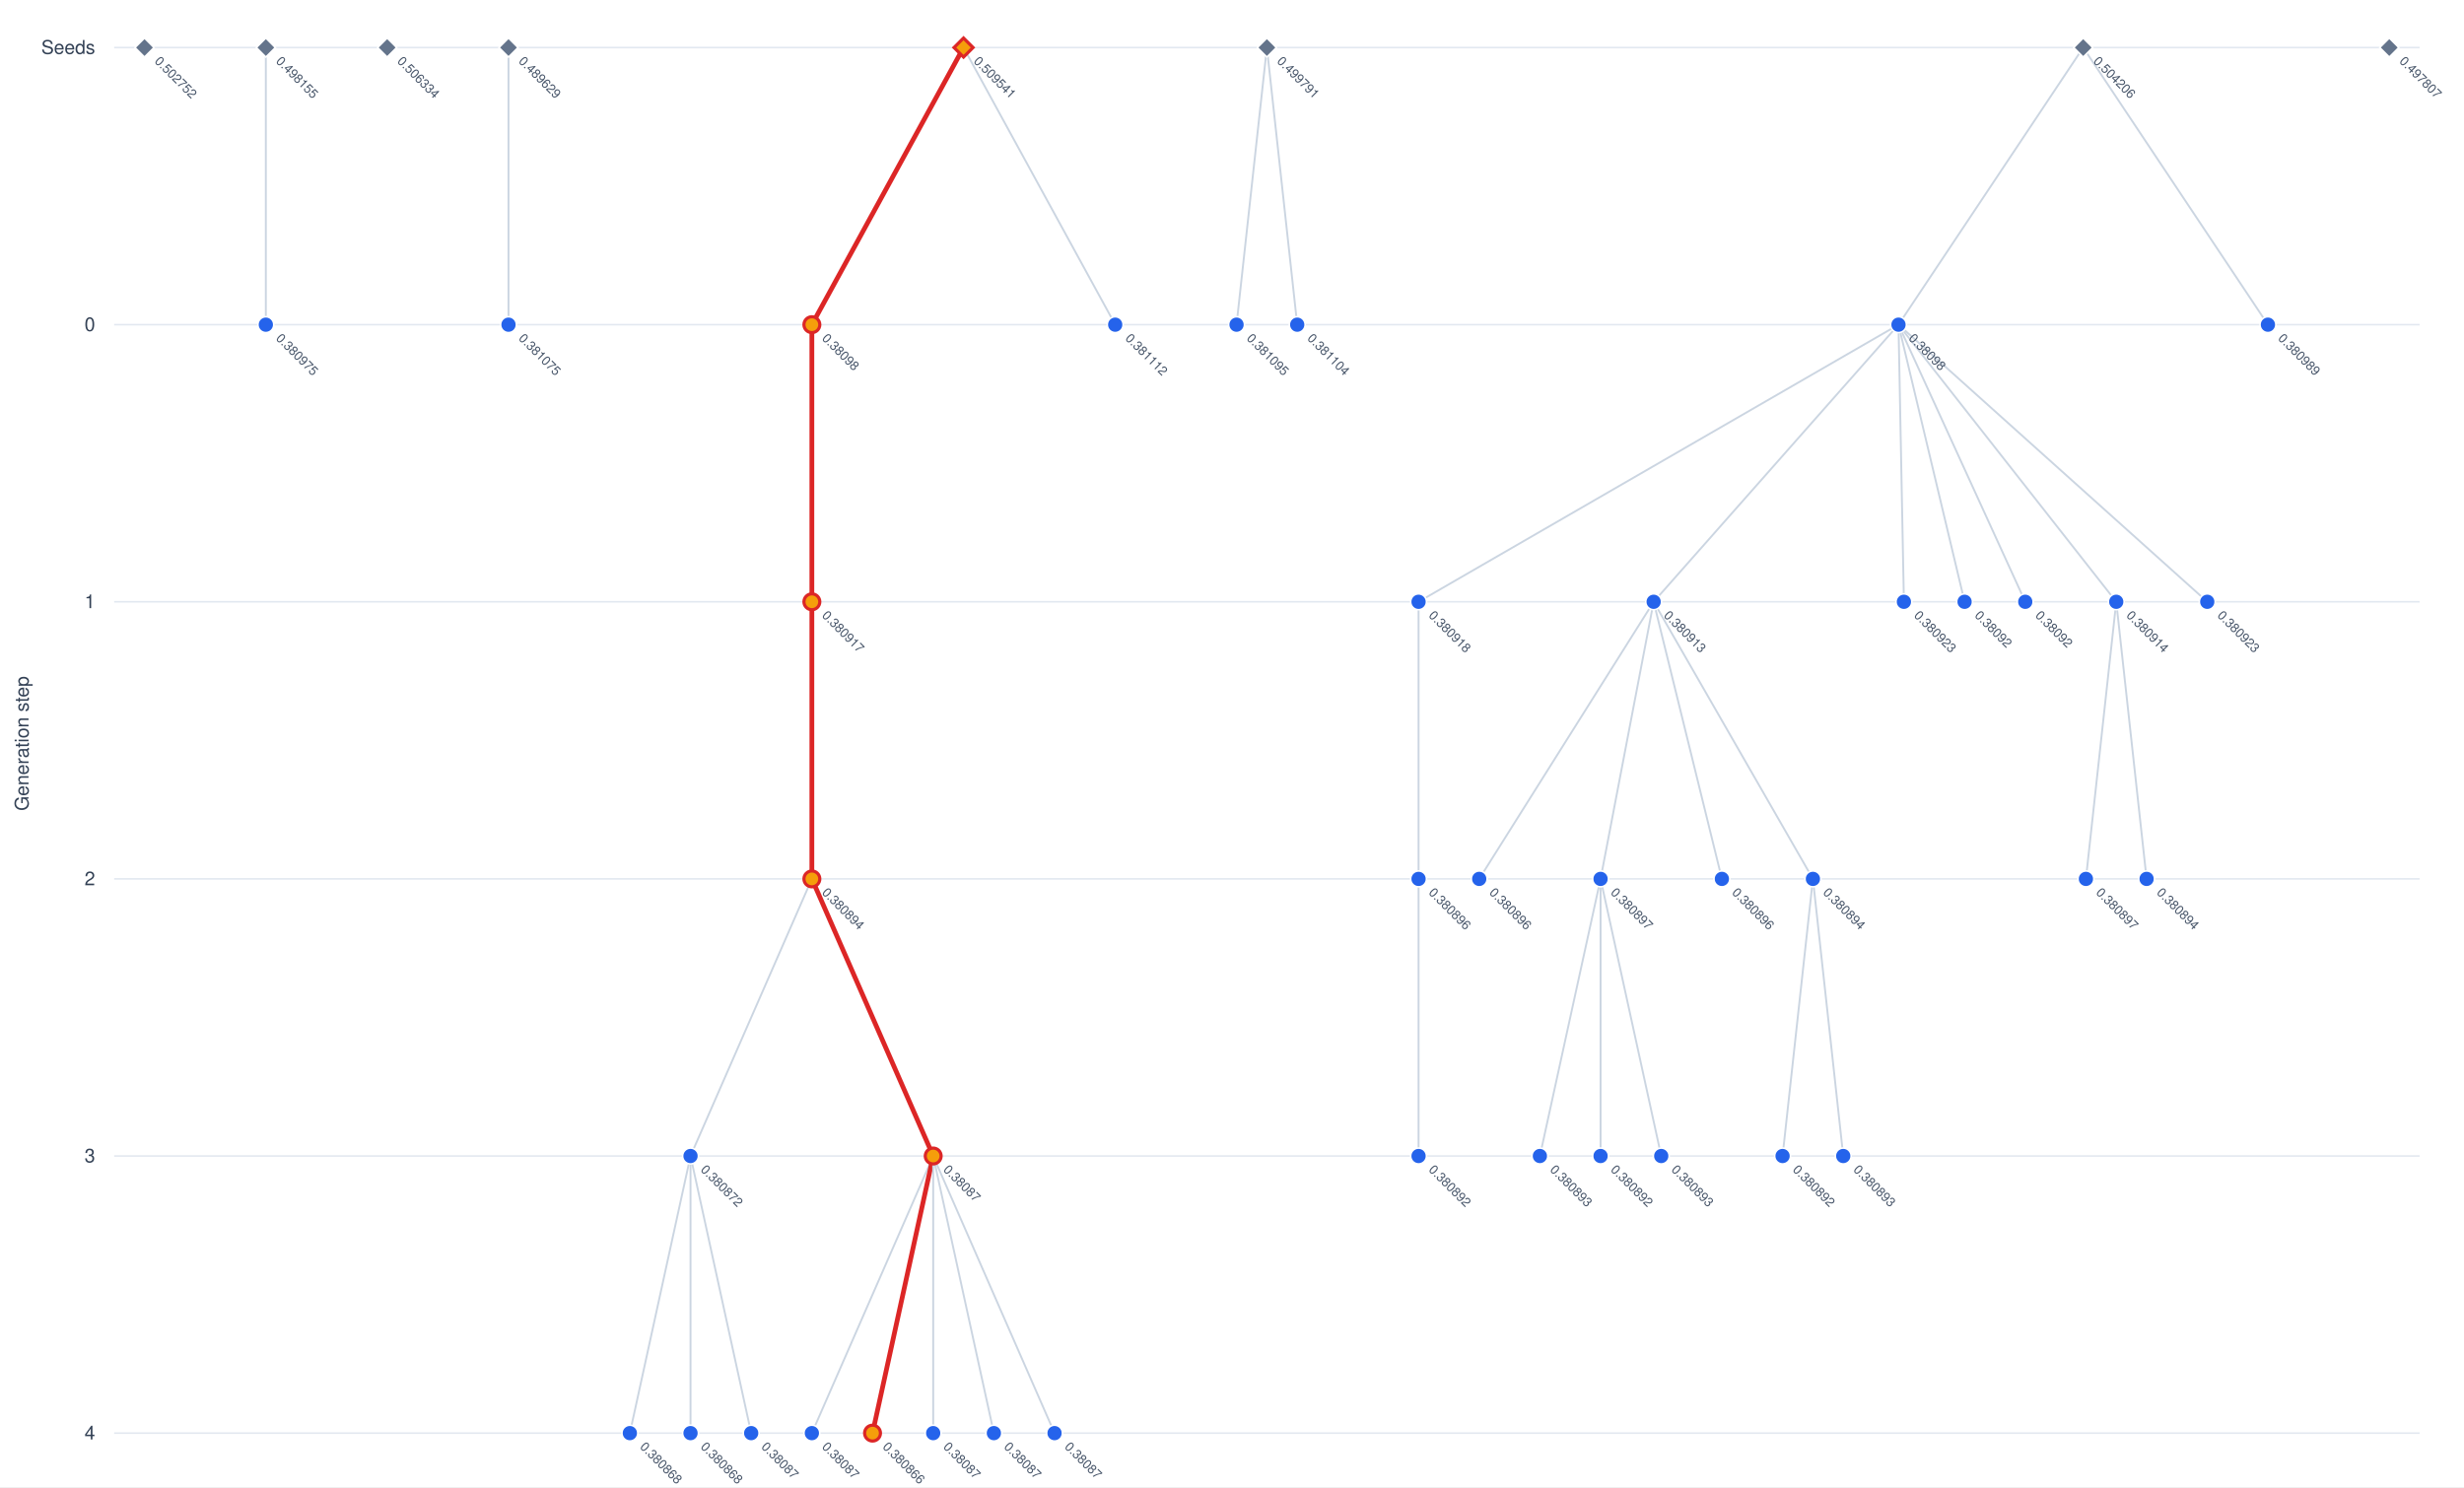
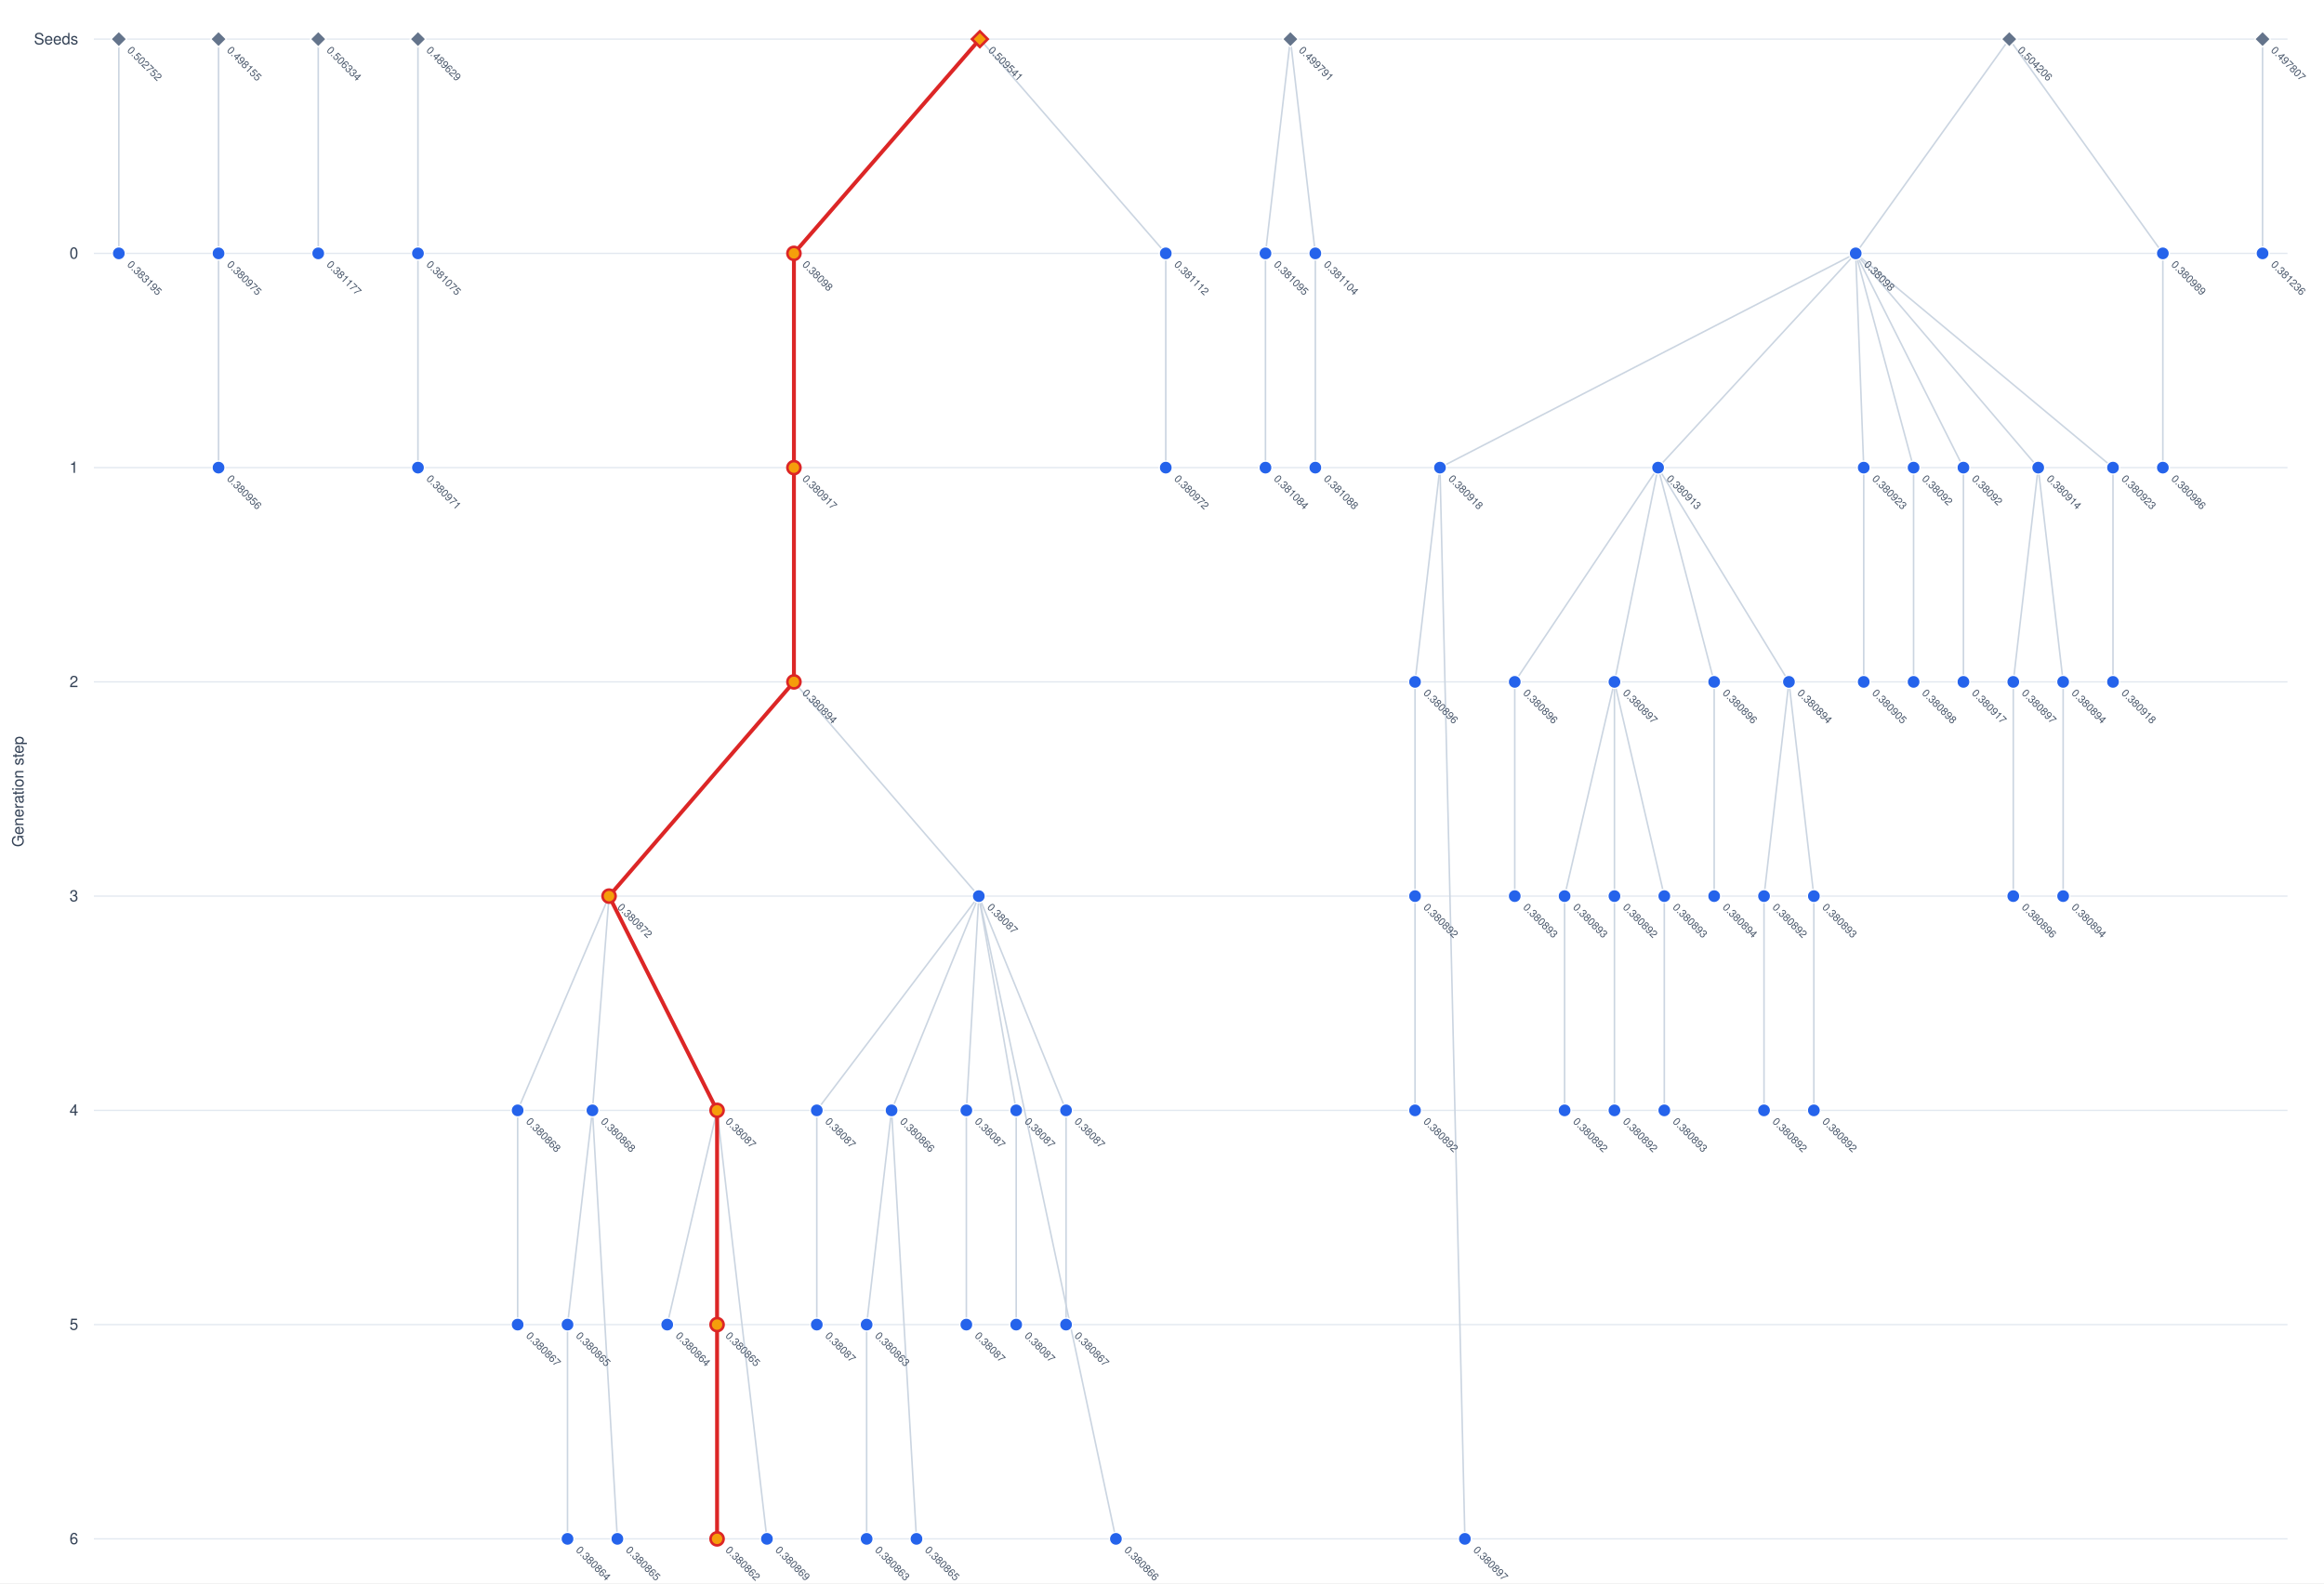
- <svg xmlns="http://www.w3.org/2000/svg" width="1554" height="938" viewBox="0 0 1554 938">
+ <svg xmlns="http://www.w3.org/2000/svg" width="1782" height="1214" viewBox="0 0 1782 1214">
  <rect width="100%" height="100%" fill="white" />
  <g font-family="Helvetica,Arial,sans-serif" font-size="12" fill="#334155">
-     <line x1="72" y1="30.00" x2="1526" y2="30.00" stroke="#e2e8f0" stroke-width="1" />
+     <line x1="72" y1="30.00" x2="1754" y2="30.00" stroke="#e2e8f0" stroke-width="1" />
    <text x="60" y="34.00" text-anchor="end">Seeds</text>
-     <line x1="72" y1="204.80" x2="1526" y2="204.80" stroke="#e2e8f0" stroke-width="1" />
-     <text x="60" y="208.80" text-anchor="end">0</text>
-     <line x1="72" y1="379.60" x2="1526" y2="379.60" stroke="#e2e8f0" stroke-width="1" />
-     <text x="60" y="383.60" text-anchor="end">1</text>
-     <line x1="72" y1="554.40" x2="1526" y2="554.40" stroke="#e2e8f0" stroke-width="1" />
-     <text x="60" y="558.40" text-anchor="end">2</text>
-     <line x1="72" y1="729.20" x2="1526" y2="729.20" stroke="#e2e8f0" stroke-width="1" />
-     <text x="60" y="733.20" text-anchor="end">3</text>
-     <line x1="72" y1="904.00" x2="1526" y2="904.00" stroke="#e2e8f0" stroke-width="1" />
-     <text x="60" y="908.00" text-anchor="end">4</text>
-     <line x1="894.66" y1="379.60" x2="894.66" y2="554.40" stroke="#cbd5e1" stroke-width="1.2" />
-     <line x1="512.03" y1="554.40" x2="435.50" y2="729.20" stroke="#cbd5e1" stroke-width="1.2" />
-     <line x1="512.03" y1="554.40" x2="588.55" y2="729.20" stroke="#dc2626" stroke-width="3" />
-     <line x1="167.66" y1="30.00" x2="167.66" y2="204.80" stroke="#cbd5e1" stroke-width="1.2" />
-     <line x1="1042.93" y1="379.60" x2="932.92" y2="554.40" stroke="#cbd5e1" stroke-width="1.2" />
-     <line x1="1042.93" y1="379.60" x2="1009.45" y2="554.40" stroke="#cbd5e1" stroke-width="1.2" />
-     <line x1="1042.93" y1="379.60" x2="1085.97" y2="554.40" stroke="#cbd5e1" stroke-width="1.2" />
-     <line x1="1042.93" y1="379.60" x2="1143.37" y2="554.40" stroke="#cbd5e1" stroke-width="1.2" />
-     <line x1="320.71" y1="30.00" x2="320.71" y2="204.80" stroke="#cbd5e1" stroke-width="1.2" />
-     <line x1="607.68" y1="30.00" x2="512.03" y2="204.80" stroke="#dc2626" stroke-width="3" />
-     <line x1="607.68" y1="30.00" x2="703.34" y2="204.80" stroke="#cbd5e1" stroke-width="1.2" />
-     <line x1="435.50" y1="729.20" x2="397.24" y2="904.00" stroke="#cbd5e1" stroke-width="1.2" />
-     <line x1="435.50" y1="729.20" x2="435.50" y2="904.00" stroke="#cbd5e1" stroke-width="1.2" />
-     <line x1="435.50" y1="729.20" x2="473.76" y2="904.00" stroke="#cbd5e1" stroke-width="1.2" />
-     <line x1="588.55" y1="729.20" x2="512.03" y2="904.00" stroke="#cbd5e1" stroke-width="1.2" />
-     <line x1="588.55" y1="729.20" x2="550.29" y2="904.00" stroke="#dc2626" stroke-width="3" />
-     <line x1="588.55" y1="729.20" x2="588.55" y2="904.00" stroke="#cbd5e1" stroke-width="1.2" />
-     <line x1="588.55" y1="729.20" x2="626.82" y2="904.00" stroke="#cbd5e1" stroke-width="1.2" />
-     <line x1="588.55" y1="729.20" x2="665.08" y2="904.00" stroke="#cbd5e1" stroke-width="1.2" />
-     <line x1="512.03" y1="204.80" x2="512.03" y2="379.60" stroke="#dc2626" stroke-width="3" />
-     <line x1="799.00" y1="30.00" x2="779.87" y2="204.80" stroke="#cbd5e1" stroke-width="1.2" />
-     <line x1="799.00" y1="30.00" x2="818.13" y2="204.80" stroke="#cbd5e1" stroke-width="1.2" />
-     <line x1="1313.84" y1="30.00" x2="1197.35" y2="204.80" stroke="#cbd5e1" stroke-width="1.2" />
-     <line x1="1313.84" y1="30.00" x2="1430.34" y2="204.80" stroke="#cbd5e1" stroke-width="1.2" />
-     <line x1="1334.68" y1="379.60" x2="1315.55" y2="554.40" stroke="#cbd5e1" stroke-width="1.2" />
-     <line x1="1334.68" y1="379.60" x2="1353.82" y2="554.40" stroke="#cbd5e1" stroke-width="1.2" />
-     <line x1="1197.35" y1="204.80" x2="894.66" y2="379.60" stroke="#cbd5e1" stroke-width="1.2" />
-     <line x1="1197.35" y1="204.80" x2="1042.93" y2="379.60" stroke="#cbd5e1" stroke-width="1.2" />
-     <line x1="1197.35" y1="204.80" x2="1200.76" y2="379.60" stroke="#cbd5e1" stroke-width="1.2" />
-     <line x1="1197.35" y1="204.80" x2="1239.03" y2="379.60" stroke="#cbd5e1" stroke-width="1.2" />
-     <line x1="1197.35" y1="204.80" x2="1277.29" y2="379.60" stroke="#cbd5e1" stroke-width="1.2" />
-     <line x1="1197.35" y1="204.80" x2="1334.68" y2="379.60" stroke="#cbd5e1" stroke-width="1.2" />
-     <line x1="1197.35" y1="204.80" x2="1392.08" y2="379.60" stroke="#cbd5e1" stroke-width="1.2" />
-     <line x1="1009.45" y1="554.40" x2="971.18" y2="729.20" stroke="#cbd5e1" stroke-width="1.2" />
-     <line x1="1009.45" y1="554.40" x2="1009.45" y2="729.20" stroke="#cbd5e1" stroke-width="1.2" />
-     <line x1="1009.45" y1="554.40" x2="1047.71" y2="729.20" stroke="#cbd5e1" stroke-width="1.2" />
-     <line x1="512.03" y1="379.60" x2="512.03" y2="554.40" stroke="#dc2626" stroke-width="3" />
-     <line x1="1143.37" y1="554.40" x2="1124.24" y2="729.20" stroke="#cbd5e1" stroke-width="1.2" />
-     <line x1="1143.37" y1="554.40" x2="1162.50" y2="729.20" stroke="#cbd5e1" stroke-width="1.2" />
-     <line x1="894.66" y1="554.40" x2="894.66" y2="729.20" stroke="#cbd5e1" stroke-width="1.2" />
-     <circle cx="894.66" cy="379.60" r="5" fill="#2563eb" stroke="white" stroke-width="1" />
-     <text x="900.66" y="388.60" font-size="8" fill="#475569" transform="rotate(45 900.66 388.60)">0.380918</text>
-     <circle cx="512.03" cy="554.40" r="5" fill="#f59e0b" stroke="#dc2626" stroke-width="2" />
-     <text x="518.03" y="563.40" font-size="8" fill="#475569" transform="rotate(45 518.03 563.40)">0.380894</text>
-     <polygon points="91.13,24.00 97.13,30.00 91.13,36.00 85.13,30.00" fill="#64748b" stroke="white" stroke-width="1" />
-     <text x="97.13" y="39.00" font-size="8" fill="#475569" transform="rotate(45 97.13 39.00)">0.502752</text>
-     <circle cx="971.18" cy="729.20" r="5" fill="#2563eb" stroke="white" stroke-width="1" />
-     <text x="977.18" y="738.20" font-size="8" fill="#475569" transform="rotate(45 977.18 738.20)">0.380893</text>
-     <circle cx="1009.45" cy="729.20" r="5" fill="#2563eb" stroke="white" stroke-width="1" />
-     <text x="1015.45" y="738.20" font-size="8" fill="#475569" transform="rotate(45 1015.45 738.20)">0.380892</text>
-     <circle cx="397.24" cy="904.00" r="5" fill="#2563eb" stroke="white" stroke-width="1" />
-     <text x="403.24" y="913.00" font-size="8" fill="#475569" transform="rotate(45 403.24 913.00)">0.380868</text>
-     <polygon points="167.66,24.00 173.66,30.00 167.66,36.00 161.66,30.00" fill="#64748b" stroke="white" stroke-width="1" />
-     <text x="173.66" y="39.00" font-size="8" fill="#475569" transform="rotate(45 173.66 39.00)">0.498155</text>
-     <polygon points="244.18,24.00 250.18,30.00 244.18,36.00 238.18,30.00" fill="#64748b" stroke="white" stroke-width="1" />
-     <text x="250.18" y="39.00" font-size="8" fill="#475569" transform="rotate(45 250.18 39.00)">0.506334</text>
-     <circle cx="779.87" cy="204.80" r="5" fill="#2563eb" stroke="white" stroke-width="1" />
-     <text x="785.87" y="213.80" font-size="8" fill="#475569" transform="rotate(45 785.87 213.80)">0.381095</text>
-     <circle cx="1042.93" cy="379.60" r="5" fill="#2563eb" stroke="white" stroke-width="1" />
-     <text x="1048.93" y="388.60" font-size="8" fill="#475569" transform="rotate(45 1048.93 388.60)">0.380913</text>
-     <circle cx="1200.76" cy="379.60" r="5" fill="#2563eb" stroke="white" stroke-width="1" />
-     <text x="1206.76" y="388.60" font-size="8" fill="#475569" transform="rotate(45 1206.76 388.60)">0.380923</text>
-     <circle cx="1239.03" cy="379.60" r="5" fill="#2563eb" stroke="white" stroke-width="1" />
-     <text x="1245.03" y="388.60" font-size="8" fill="#475569" transform="rotate(45 1245.03 388.60)">0.38092</text>
-     <circle cx="512.03" cy="904.00" r="5" fill="#2563eb" stroke="white" stroke-width="1" />
-     <text x="518.03" y="913.00" font-size="8" fill="#475569" transform="rotate(45 518.03 913.00)">0.38087</text>
-     <circle cx="1124.24" cy="729.20" r="5" fill="#2563eb" stroke="white" stroke-width="1" />
-     <text x="1130.24" y="738.20" font-size="8" fill="#475569" transform="rotate(45 1130.24 738.20)">0.380892</text>
-     <circle cx="1277.29" cy="379.60" r="5" fill="#2563eb" stroke="white" stroke-width="1" />
-     <text x="1283.29" y="388.60" font-size="8" fill="#475569" transform="rotate(45 1283.29 388.60)">0.38092</text>
-     <polygon points="320.71,24.00 326.71,30.00 320.71,36.00 314.71,30.00" fill="#64748b" stroke="white" stroke-width="1" />
-     <text x="326.71" y="39.00" font-size="8" fill="#475569" transform="rotate(45 326.71 39.00)">0.489629</text>
-     <circle cx="894.66" cy="729.20" r="5" fill="#2563eb" stroke="white" stroke-width="1" />
-     <text x="900.66" y="738.20" font-size="8" fill="#475569" transform="rotate(45 900.66 738.20)">0.380892</text>
-     <circle cx="435.50" cy="904.00" r="5" fill="#2563eb" stroke="white" stroke-width="1" />
-     <text x="441.50" y="913.00" font-size="8" fill="#475569" transform="rotate(45 441.50 913.00)">0.380868</text>
-     <circle cx="320.71" cy="204.80" r="5" fill="#2563eb" stroke="white" stroke-width="1" />
-     <text x="326.71" y="213.80" font-size="8" fill="#475569" transform="rotate(45 326.71 213.80)">0.381075</text>
-     <circle cx="550.29" cy="904.00" r="5" fill="#f59e0b" stroke="#dc2626" stroke-width="2" />
-     <text x="556.29" y="913.00" font-size="8" fill="#475569" transform="rotate(45 556.29 913.00)">0.380866</text>
-     <circle cx="1315.55" cy="554.40" r="5" fill="#2563eb" stroke="white" stroke-width="1" />
-     <text x="1321.55" y="563.40" font-size="8" fill="#475569" transform="rotate(45 1321.55 563.40)">0.380897</text>
-     <polygon points="607.68,24.00 613.68,30.00 607.68,36.00 601.68,30.00" fill="#f59e0b" stroke="#dc2626" stroke-width="2" />
-     <text x="613.68" y="39.00" font-size="8" fill="#475569" transform="rotate(45 613.68 39.00)">0.509541</text>
-     <circle cx="435.50" cy="729.20" r="5" fill="#2563eb" stroke="white" stroke-width="1" />
-     <text x="441.50" y="738.20" font-size="8" fill="#475569" transform="rotate(45 441.50 738.20)">0.380872</text>
-     <circle cx="1353.82" cy="554.40" r="5" fill="#2563eb" stroke="white" stroke-width="1" />
-     <text x="1359.82" y="563.40" font-size="8" fill="#475569" transform="rotate(45 1359.82 563.40)">0.380894</text>
-     <circle cx="588.55" cy="729.20" r="5" fill="#f59e0b" stroke="#dc2626" stroke-width="2" />
-     <text x="594.55" y="738.20" font-size="8" fill="#475569" transform="rotate(45 594.55 738.20)">0.38087</text>
-     <circle cx="818.13" cy="204.80" r="5" fill="#2563eb" stroke="white" stroke-width="1" />
-     <text x="824.13" y="213.80" font-size="8" fill="#475569" transform="rotate(45 824.13 213.80)">0.381104</text>
-     <circle cx="512.03" cy="204.80" r="5" fill="#f59e0b" stroke="#dc2626" stroke-width="2" />
-     <text x="518.03" y="213.80" font-size="8" fill="#475569" transform="rotate(45 518.03 213.80)">0.38098</text>
-     <circle cx="588.55" cy="904.00" r="5" fill="#2563eb" stroke="white" stroke-width="1" />
-     <text x="594.55" y="913.00" font-size="8" fill="#475569" transform="rotate(45 594.55 913.00)">0.38087</text>
-     <polygon points="799.00,24.00 805.00,30.00 799.00,36.00 793.00,30.00" fill="#64748b" stroke="white" stroke-width="1" />
-     <text x="805.00" y="39.00" font-size="8" fill="#475569" transform="rotate(45 805.00 39.00)">0.499791</text>
-     <polygon points="1313.84,24.00 1319.84,30.00 1313.84,36.00 1307.84,30.00" fill="#64748b" stroke="white" stroke-width="1" />
-     <text x="1319.84" y="39.00" font-size="8" fill="#475569" transform="rotate(45 1319.84 39.00)">0.504206</text>
-     <circle cx="1162.50" cy="729.20" r="5" fill="#2563eb" stroke="white" stroke-width="1" />
-     <text x="1168.50" y="738.20" font-size="8" fill="#475569" transform="rotate(45 1168.50 738.20)">0.380893</text>
-     <circle cx="932.92" cy="554.40" r="5" fill="#2563eb" stroke="white" stroke-width="1" />
-     <text x="938.92" y="563.40" font-size="8" fill="#475569" transform="rotate(45 938.92 563.40)">0.380896</text>
-     <circle cx="703.34" cy="204.80" r="5" fill="#2563eb" stroke="white" stroke-width="1" />
-     <text x="709.34" y="213.80" font-size="8" fill="#475569" transform="rotate(45 709.34 213.80)">0.381112</text>
-     <circle cx="1334.68" cy="379.60" r="5" fill="#2563eb" stroke="white" stroke-width="1" />
-     <text x="1340.68" y="388.60" font-size="8" fill="#475569" transform="rotate(45 1340.68 388.60)">0.380914</text>
-     <circle cx="1047.71" cy="729.20" r="5" fill="#2563eb" stroke="white" stroke-width="1" />
-     <text x="1053.71" y="738.20" font-size="8" fill="#475569" transform="rotate(45 1053.71 738.20)">0.380893</text>
-     <circle cx="1197.35" cy="204.80" r="5" fill="#2563eb" stroke="white" stroke-width="1" />
-     <text x="1203.35" y="213.80" font-size="8" fill="#475569" transform="rotate(45 1203.35 213.80)">0.38098</text>
-     <circle cx="1009.45" cy="554.40" r="5" fill="#2563eb" stroke="white" stroke-width="1" />
-     <text x="1015.45" y="563.40" font-size="8" fill="#475569" transform="rotate(45 1015.45 563.40)">0.380897</text>
-     <circle cx="473.76" cy="904.00" r="5" fill="#2563eb" stroke="white" stroke-width="1" />
-     <text x="479.76" y="913.00" font-size="8" fill="#475569" transform="rotate(45 479.76 913.00)">0.38087</text>
-     <polygon points="1506.87,24.00 1512.87,30.00 1506.87,36.00 1500.87,30.00" fill="#64748b" stroke="white" stroke-width="1" />
-     <text x="1512.87" y="39.00" font-size="8" fill="#475569" transform="rotate(45 1512.87 39.00)">0.497807</text>
-     <circle cx="512.03" cy="379.60" r="5" fill="#f59e0b" stroke="#dc2626" stroke-width="2" />
-     <text x="518.03" y="388.60" font-size="8" fill="#475569" transform="rotate(45 518.03 388.60)">0.380917</text>
-     <circle cx="1085.97" cy="554.40" r="5" fill="#2563eb" stroke="white" stroke-width="1" />
-     <text x="1091.97" y="563.40" font-size="8" fill="#475569" transform="rotate(45 1091.97 563.40)">0.380896</text>
-     <circle cx="626.82" cy="904.00" r="5" fill="#2563eb" stroke="white" stroke-width="1" />
-     <text x="632.82" y="913.00" font-size="8" fill="#475569" transform="rotate(45 632.82 913.00)">0.38087</text>
-     <circle cx="665.08" cy="904.00" r="5" fill="#2563eb" stroke="white" stroke-width="1" />
-     <text x="671.08" y="913.00" font-size="8" fill="#475569" transform="rotate(45 671.08 913.00)">0.38087</text>
-     <circle cx="167.66" cy="204.80" r="5" fill="#2563eb" stroke="white" stroke-width="1" />
-     <text x="173.66" y="213.80" font-size="8" fill="#475569" transform="rotate(45 173.66 213.80)">0.380975</text>
-     <circle cx="1430.34" cy="204.80" r="5" fill="#2563eb" stroke="white" stroke-width="1" />
-     <text x="1436.34" y="213.80" font-size="8" fill="#475569" transform="rotate(45 1436.34 213.80)">0.380989</text>
-     <circle cx="1392.08" cy="379.60" r="5" fill="#2563eb" stroke="white" stroke-width="1" />
-     <text x="1398.08" y="388.60" font-size="8" fill="#475569" transform="rotate(45 1398.08 388.60)">0.380923</text>
-     <circle cx="1143.37" cy="554.40" r="5" fill="#2563eb" stroke="white" stroke-width="1" />
-     <text x="1149.37" y="563.40" font-size="8" fill="#475569" transform="rotate(45 1149.37 563.40)">0.380894</text>
-     <circle cx="894.66" cy="554.40" r="5" fill="#2563eb" stroke="white" stroke-width="1" />
-     <text x="900.66" y="563.40" font-size="8" fill="#475569" transform="rotate(45 900.66 563.40)">0.380896</text>
-     <text x="18" y="469.00" text-anchor="middle" transform="rotate(-90 18 469.00)">Generation step</text>
+     <line x1="72" y1="194.29" x2="1754" y2="194.29" stroke="#e2e8f0" stroke-width="1" />
+     <text x="60" y="198.29" text-anchor="end">0</text>
+     <line x1="72" y1="358.57" x2="1754" y2="358.57" stroke="#e2e8f0" stroke-width="1" />
+     <text x="60" y="362.57" text-anchor="end">1</text>
+     <line x1="72" y1="522.86" x2="1754" y2="522.86" stroke="#e2e8f0" stroke-width="1" />
+     <text x="60" y="526.86" text-anchor="end">2</text>
+     <line x1="72" y1="687.14" x2="1754" y2="687.14" stroke="#e2e8f0" stroke-width="1" />
+     <text x="60" y="691.14" text-anchor="end">3</text>
+     <line x1="72" y1="851.43" x2="1754" y2="851.43" stroke="#e2e8f0" stroke-width="1" />
+     <text x="60" y="855.43" text-anchor="end">4</text>
+     <line x1="72" y1="1015.71" x2="1754" y2="1015.71" stroke="#e2e8f0" stroke-width="1" />
+     <text x="60" y="1019.71" text-anchor="end">5</text>
+     <line x1="72" y1="1180.00" x2="1754" y2="1180.00" stroke="#e2e8f0" stroke-width="1" />
+     <text x="60" y="1184.00" text-anchor="end">6</text>
+     <line x1="1104.14" y1="358.57" x2="1123.25" y2="1180.00" stroke="#cbd5e1" stroke-width="1.2" />
+     <line x1="1104.14" y1="358.57" x2="1085.02" y2="522.86" stroke="#cbd5e1" stroke-width="1.2" />
+     <line x1="608.77" y1="522.86" x2="467.02" y2="687.14" stroke="#dc2626" stroke-width="3" />
+     <line x1="608.77" y1="522.86" x2="750.53" y2="687.14" stroke="#cbd5e1" stroke-width="1.2" />
+     <line x1="91.11" y1="30.00" x2="91.11" y2="194.29" stroke="#cbd5e1" stroke-width="1.2" />
+     <line x1="1199.70" y1="687.14" x2="1199.70" y2="851.43" stroke="#cbd5e1" stroke-width="1.2" />
+     <line x1="1237.93" y1="687.14" x2="1237.93" y2="851.43" stroke="#cbd5e1" stroke-width="1.2" />
+     <line x1="396.93" y1="851.43" x2="396.93" y2="1015.71" stroke="#cbd5e1" stroke-width="1.2" />
+     <line x1="167.57" y1="30.00" x2="167.57" y2="194.29" stroke="#cbd5e1" stroke-width="1.2" />
+     <line x1="244.02" y1="30.00" x2="244.02" y2="194.29" stroke="#cbd5e1" stroke-width="1.2" />
+     <line x1="970.34" y1="194.29" x2="970.34" y2="358.57" stroke="#cbd5e1" stroke-width="1.2" />
+     <line x1="664.52" y1="1015.71" x2="664.52" y2="1180.00" stroke="#cbd5e1" stroke-width="1.2" />
+     <line x1="1271.38" y1="358.57" x2="1161.48" y2="522.86" stroke="#cbd5e1" stroke-width="1.2" />
+     <line x1="1271.38" y1="358.57" x2="1237.93" y2="522.86" stroke="#cbd5e1" stroke-width="1.2" />
+     <line x1="1271.38" y1="358.57" x2="1314.39" y2="522.86" stroke="#cbd5e1" stroke-width="1.2" />
+     <line x1="1271.38" y1="358.57" x2="1371.73" y2="522.86" stroke="#cbd5e1" stroke-width="1.2" />
+     <line x1="1429.07" y1="358.57" x2="1429.07" y2="522.86" stroke="#cbd5e1" stroke-width="1.2" />
+     <line x1="1467.30" y1="358.57" x2="1467.30" y2="522.86" stroke="#cbd5e1" stroke-width="1.2" />
+     <line x1="626.30" y1="851.43" x2="626.30" y2="1015.71" stroke="#cbd5e1" stroke-width="1.2" />
+     <line x1="1352.61" y1="687.14" x2="1352.61" y2="851.43" stroke="#cbd5e1" stroke-width="1.2" />
+     <line x1="1505.52" y1="358.57" x2="1505.52" y2="522.86" stroke="#cbd5e1" stroke-width="1.2" />
+     <line x1="320.48" y1="30.00" x2="320.48" y2="194.29" stroke="#cbd5e1" stroke-width="1.2" />
+     <line x1="1085.02" y1="687.14" x2="1085.02" y2="851.43" stroke="#cbd5e1" stroke-width="1.2" />
+     <line x1="454.27" y1="851.43" x2="473.39" y2="1180.00" stroke="#cbd5e1" stroke-width="1.2" />
+     <line x1="454.27" y1="851.43" x2="435.16" y2="1015.71" stroke="#cbd5e1" stroke-width="1.2" />
+     <line x1="320.48" y1="194.29" x2="320.48" y2="358.57" stroke="#cbd5e1" stroke-width="1.2" />
+     <line x1="683.64" y1="851.43" x2="664.52" y2="1015.71" stroke="#cbd5e1" stroke-width="1.2" />
+     <line x1="683.64" y1="851.43" x2="702.75" y2="1180.00" stroke="#cbd5e1" stroke-width="1.2" />
+     <line x1="1543.75" y1="522.86" x2="1543.75" y2="687.14" stroke="#cbd5e1" stroke-width="1.2" />
+     <line x1="751.33" y1="30.00" x2="608.77" y2="194.29" stroke="#dc2626" stroke-width="3" />
+     <line x1="751.33" y1="30.00" x2="893.89" y2="194.29" stroke="#cbd5e1" stroke-width="1.2" />
+     <line x1="467.02" y1="687.14" x2="396.93" y2="851.43" stroke="#cbd5e1" stroke-width="1.2" />
+     <line x1="467.02" y1="687.14" x2="454.27" y2="851.43" stroke="#cbd5e1" stroke-width="1.2" />
+     <line x1="467.02" y1="687.14" x2="549.84" y2="851.43" stroke="#dc2626" stroke-width="3" />
+     <line x1="1581.98" y1="522.86" x2="1581.98" y2="687.14" stroke="#cbd5e1" stroke-width="1.2" />
+     <line x1="750.53" y1="687.14" x2="626.30" y2="851.43" stroke="#cbd5e1" stroke-width="1.2" />
+     <line x1="750.53" y1="687.14" x2="683.64" y2="851.43" stroke="#cbd5e1" stroke-width="1.2" />
+     <line x1="750.53" y1="687.14" x2="740.98" y2="851.43" stroke="#cbd5e1" stroke-width="1.2" />
+     <line x1="750.53" y1="687.14" x2="855.66" y2="1180.00" stroke="#cbd5e1" stroke-width="1.2" />
+     <line x1="750.53" y1="687.14" x2="779.20" y2="851.43" stroke="#cbd5e1" stroke-width="1.2" />
+     <line x1="750.53" y1="687.14" x2="817.43" y2="851.43" stroke="#cbd5e1" stroke-width="1.2" />
+     <line x1="1008.57" y1="194.29" x2="1008.57" y2="358.57" stroke="#cbd5e1" stroke-width="1.2" />
+     <line x1="608.77" y1="194.29" x2="608.77" y2="358.57" stroke="#dc2626" stroke-width="3" />
+     <line x1="740.98" y1="851.43" x2="740.98" y2="1015.71" stroke="#cbd5e1" stroke-width="1.2" />
+     <line x1="989.45" y1="30.00" x2="970.34" y2="194.29" stroke="#cbd5e1" stroke-width="1.2" />
+     <line x1="989.45" y1="30.00" x2="1008.57" y2="194.29" stroke="#cbd5e1" stroke-width="1.2" />
+     <line x1="1540.68" y1="30.00" x2="1422.92" y2="194.29" stroke="#cbd5e1" stroke-width="1.2" />
+     <line x1="1540.68" y1="30.00" x2="1658.43" y2="194.29" stroke="#cbd5e1" stroke-width="1.2" />
+     <line x1="1390.84" y1="687.14" x2="1390.84" y2="851.43" stroke="#cbd5e1" stroke-width="1.2" />
+     <line x1="1161.48" y1="522.86" x2="1161.48" y2="687.14" stroke="#cbd5e1" stroke-width="1.2" />
+     <line x1="893.89" y1="194.29" x2="893.89" y2="358.57" stroke="#cbd5e1" stroke-width="1.2" />
+     <line x1="549.84" y1="1015.71" x2="549.84" y2="1180.00" stroke="#dc2626" stroke-width="3" />
+     <line x1="435.16" y1="1015.71" x2="435.16" y2="1180.00" stroke="#cbd5e1" stroke-width="1.2" />
+     <line x1="1562.86" y1="358.57" x2="1543.75" y2="522.86" stroke="#cbd5e1" stroke-width="1.2" />
+     <line x1="1562.86" y1="358.57" x2="1581.98" y2="522.86" stroke="#cbd5e1" stroke-width="1.2" />
+     <line x1="1276.16" y1="687.14" x2="1276.16" y2="851.43" stroke="#cbd5e1" stroke-width="1.2" />
+     <line x1="1422.92" y1="194.29" x2="1104.14" y2="358.57" stroke="#cbd5e1" stroke-width="1.2" />
+     <line x1="1422.92" y1="194.29" x2="1271.38" y2="358.57" stroke="#cbd5e1" stroke-width="1.2" />
+     <line x1="1422.92" y1="194.29" x2="1429.07" y2="358.57" stroke="#cbd5e1" stroke-width="1.2" />
+     <line x1="1422.92" y1="194.29" x2="1467.30" y2="358.57" stroke="#cbd5e1" stroke-width="1.2" />
+     <line x1="1422.92" y1="194.29" x2="1505.52" y2="358.57" stroke="#cbd5e1" stroke-width="1.2" />
+     <line x1="1422.92" y1="194.29" x2="1562.86" y2="358.57" stroke="#cbd5e1" stroke-width="1.2" />
+     <line x1="1422.92" y1="194.29" x2="1620.20" y2="358.57" stroke="#cbd5e1" stroke-width="1.2" />
+     <line x1="1237.93" y1="522.86" x2="1199.70" y2="687.14" stroke="#cbd5e1" stroke-width="1.2" />
+     <line x1="1237.93" y1="522.86" x2="1237.93" y2="687.14" stroke="#cbd5e1" stroke-width="1.2" />
+     <line x1="1237.93" y1="522.86" x2="1276.16" y2="687.14" stroke="#cbd5e1" stroke-width="1.2" />
+     <line x1="549.84" y1="851.43" x2="511.61" y2="1015.71" stroke="#cbd5e1" stroke-width="1.2" />
+     <line x1="549.84" y1="851.43" x2="588.07" y2="1180.00" stroke="#cbd5e1" stroke-width="1.2" />
+     <line x1="549.84" y1="851.43" x2="549.84" y2="1015.71" stroke="#dc2626" stroke-width="3" />
+     <line x1="1734.89" y1="30.00" x2="1734.89" y2="194.29" stroke="#cbd5e1" stroke-width="1.2" />
+     <line x1="608.77" y1="358.57" x2="608.77" y2="522.86" stroke="#dc2626" stroke-width="3" />
+     <line x1="1314.39" y1="522.86" x2="1314.39" y2="687.14" stroke="#cbd5e1" stroke-width="1.2" />
+     <line x1="779.20" y1="851.43" x2="779.20" y2="1015.71" stroke="#cbd5e1" stroke-width="1.2" />
+     <line x1="817.43" y1="851.43" x2="817.43" y2="1015.71" stroke="#cbd5e1" stroke-width="1.2" />
+     <line x1="167.57" y1="194.29" x2="167.57" y2="358.57" stroke="#cbd5e1" stroke-width="1.2" />
+     <line x1="1658.43" y1="194.29" x2="1658.43" y2="358.57" stroke="#cbd5e1" stroke-width="1.2" />
+     <line x1="1620.20" y1="358.57" x2="1620.20" y2="522.86" stroke="#cbd5e1" stroke-width="1.2" />
+     <line x1="1371.73" y1="522.86" x2="1352.61" y2="687.14" stroke="#cbd5e1" stroke-width="1.2" />
+     <line x1="1371.73" y1="522.86" x2="1390.84" y2="687.14" stroke="#cbd5e1" stroke-width="1.2" />
+     <line x1="1085.02" y1="522.86" x2="1085.02" y2="687.14" stroke="#cbd5e1" stroke-width="1.2" />
+     <circle cx="1467.30" cy="522.86" r="5" fill="#2563eb" stroke="white" stroke-width="1" />
+     <text x="1473.30" y="531.86" font-size="8" fill="#475569" transform="rotate(45 1473.30 531.86)">0.380898</text>
+     <circle cx="1505.52" cy="522.86" r="5" fill="#2563eb" stroke="white" stroke-width="1" />
+     <text x="1511.52" y="531.86" font-size="8" fill="#475569" transform="rotate(45 1511.52 531.86)">0.380917</text>
+     <circle cx="1104.14" cy="358.57" r="5" fill="#2563eb" stroke="white" stroke-width="1" />
+     <text x="1110.14" y="367.57" font-size="8" fill="#475569" transform="rotate(45 1110.14 367.57)">0.380918</text>
+     <circle cx="608.77" cy="522.86" r="5" fill="#f59e0b" stroke="#dc2626" stroke-width="2" />
+     <text x="614.77" y="531.86" font-size="8" fill="#475569" transform="rotate(45 614.77 531.86)">0.380894</text>
+     <circle cx="396.93" cy="1015.71" r="5" fill="#2563eb" stroke="white" stroke-width="1" />
+     <text x="402.93" y="1024.71" font-size="8" fill="#475569" transform="rotate(45 402.93 1024.71)">0.380867</text>
+     <polygon points="91.11,24.00 97.11,30.00 91.11,36.00 85.11,30.00" fill="#64748b" stroke="white" stroke-width="1" />
+     <text x="97.11" y="39.00" font-size="8" fill="#475569" transform="rotate(45 97.11 39.00)">0.502752</text>
+     <circle cx="1123.25" cy="1180.00" r="5" fill="#2563eb" stroke="white" stroke-width="1" />
+     <text x="1129.25" y="1189.00" font-size="8" fill="#475569" transform="rotate(45 1129.25 1189.00)">0.380897</text>
+     <circle cx="893.89" cy="358.57" r="5" fill="#2563eb" stroke="white" stroke-width="1" />
+     <text x="899.89" y="367.57" font-size="8" fill="#475569" transform="rotate(45 899.89 367.57)">0.380972</text>
+     <circle cx="1237.93" cy="851.43" r="5" fill="#2563eb" stroke="white" stroke-width="1" />
+     <text x="1243.93" y="860.43" font-size="8" fill="#475569" transform="rotate(45 1243.93 860.43)">0.380892</text>
+     <circle cx="91.11" cy="194.29" r="5" fill="#2563eb" stroke="white" stroke-width="1" />
+     <text x="97.11" y="203.29" font-size="8" fill="#475569" transform="rotate(45 97.11 203.29)">0.383195</text>
+     <circle cx="473.39" cy="1180.00" r="5" fill="#2563eb" stroke="white" stroke-width="1" />
+     <text x="479.39" y="1189.00" font-size="8" fill="#475569" transform="rotate(45 479.39 1189.00)">0.380865</text>
+     <circle cx="1199.70" cy="687.14" r="5" fill="#2563eb" stroke="white" stroke-width="1" />
+     <text x="1205.70" y="696.14" font-size="8" fill="#475569" transform="rotate(45 1205.70 696.14)">0.380893</text>
+     <circle cx="1352.61" cy="851.43" r="5" fill="#2563eb" stroke="white" stroke-width="1" />
+     <text x="1358.61" y="860.43" font-size="8" fill="#475569" transform="rotate(45 1358.61 860.43)">0.380892</text>
+     <circle cx="1237.93" cy="687.14" r="5" fill="#2563eb" stroke="white" stroke-width="1" />
+     <text x="1243.93" y="696.14" font-size="8" fill="#475569" transform="rotate(45 1243.93 696.14)">0.380892</text>
+     <circle cx="396.93" cy="851.43" r="5" fill="#2563eb" stroke="white" stroke-width="1" />
+     <text x="402.93" y="860.43" font-size="8" fill="#475569" transform="rotate(45 402.93 860.43)">0.380868</text>
+     <polygon points="167.57,24.00 173.57,30.00 167.57,36.00 161.57,30.00" fill="#64748b" stroke="white" stroke-width="1" />
+     <text x="173.57" y="39.00" font-size="8" fill="#475569" transform="rotate(45 173.57 39.00)">0.498155</text>
+     <polygon points="244.02,24.00 250.02,30.00 244.02,36.00 238.02,30.00" fill="#64748b" stroke="white" stroke-width="1" />
+     <text x="250.02" y="39.00" font-size="8" fill="#475569" transform="rotate(45 250.02 39.00)">0.506334</text>
+     <circle cx="970.34" cy="194.29" r="5" fill="#2563eb" stroke="white" stroke-width="1" />
+     <text x="976.34" y="203.29" font-size="8" fill="#475569" transform="rotate(45 976.34 203.29)">0.381095</text>
+     <circle cx="664.52" cy="1015.71" r="5" fill="#2563eb" stroke="white" stroke-width="1" />
+     <text x="670.52" y="1024.71" font-size="8" fill="#475569" transform="rotate(45 670.52 1024.71)">0.380863</text>
+     <circle cx="1271.38" cy="358.57" r="5" fill="#2563eb" stroke="white" stroke-width="1" />
+     <text x="1277.38" y="367.57" font-size="8" fill="#475569" transform="rotate(45 1277.38 367.57)">0.380913</text>
+     <circle cx="1314.39" cy="687.14" r="5" fill="#2563eb" stroke="white" stroke-width="1" />
+     <text x="1320.39" y="696.14" font-size="8" fill="#475569" transform="rotate(45 1320.39 696.14)">0.380894</text>
+     <circle cx="1085.02" cy="851.43" r="5" fill="#2563eb" stroke="white" stroke-width="1" />
+     <text x="1091.02" y="860.43" font-size="8" fill="#475569" transform="rotate(45 1091.02 860.43)">0.380892</text>
+     <circle cx="1429.07" cy="358.57" r="5" fill="#2563eb" stroke="white" stroke-width="1" />
+     <text x="1435.07" y="367.57" font-size="8" fill="#475569" transform="rotate(45 1435.07 367.57)">0.380923</text>
+     <circle cx="1467.30" cy="358.57" r="5" fill="#2563eb" stroke="white" stroke-width="1" />
+     <text x="1473.30" y="367.57" font-size="8" fill="#475569" transform="rotate(45 1473.30 367.57)">0.38092</text>
+     <circle cx="1390.84" cy="851.43" r="5" fill="#2563eb" stroke="white" stroke-width="1" />
+     <text x="1396.84" y="860.43" font-size="8" fill="#475569" transform="rotate(45 1396.84 860.43)">0.380892</text>
+     <circle cx="626.30" cy="851.43" r="5" fill="#2563eb" stroke="white" stroke-width="1" />
+     <text x="632.30" y="860.43" font-size="8" fill="#475569" transform="rotate(45 632.30 860.43)">0.38087</text>
+     <circle cx="1352.61" cy="687.14" r="5" fill="#2563eb" stroke="white" stroke-width="1" />
+     <text x="1358.61" y="696.14" font-size="8" fill="#475569" transform="rotate(45 1358.61 696.14)">0.380892</text>
+     <circle cx="1505.52" cy="358.57" r="5" fill="#2563eb" stroke="white" stroke-width="1" />
+     <text x="1511.52" y="367.57" font-size="8" fill="#475569" transform="rotate(45 1511.52 367.57)">0.38092</text>
+     <polygon points="320.48,24.00 326.48,30.00 320.48,36.00 314.48,30.00" fill="#64748b" stroke="white" stroke-width="1" />
+     <text x="326.48" y="39.00" font-size="8" fill="#475569" transform="rotate(45 326.48 39.00)">0.489629</text>
+     <circle cx="1085.02" cy="687.14" r="5" fill="#2563eb" stroke="white" stroke-width="1" />
+     <text x="1091.02" y="696.14" font-size="8" fill="#475569" transform="rotate(45 1091.02 696.14)">0.380892</text>
+     <circle cx="664.52" cy="1180.00" r="5" fill="#2563eb" stroke="white" stroke-width="1" />
+     <text x="670.52" y="1189.00" font-size="8" fill="#475569" transform="rotate(45 670.52 1189.00)">0.380863</text>
+     <circle cx="1276.16" cy="851.43" r="5" fill="#2563eb" stroke="white" stroke-width="1" />
+     <text x="1282.16" y="860.43" font-size="8" fill="#475569" transform="rotate(45 1282.16 860.43)">0.380893</text>
+     <circle cx="1620.20" cy="522.86" r="5" fill="#2563eb" stroke="white" stroke-width="1" />
+     <text x="1626.20" y="531.86" font-size="8" fill="#475569" transform="rotate(45 1626.20 531.86)">0.380918</text>
+     <circle cx="454.27" cy="851.43" r="5" fill="#2563eb" stroke="white" stroke-width="1" />
+     <text x="460.27" y="860.43" font-size="8" fill="#475569" transform="rotate(45 460.27 860.43)">0.380868</text>
+     <circle cx="1161.48" cy="687.14" r="5" fill="#2563eb" stroke="white" stroke-width="1" />
+     <text x="1167.48" y="696.14" font-size="8" fill="#475569" transform="rotate(45 1167.48 696.14)">0.380893</text>
+     <circle cx="320.48" cy="194.29" r="5" fill="#2563eb" stroke="white" stroke-width="1" />
+     <text x="326.48" y="203.29" font-size="8" fill="#475569" transform="rotate(45 326.48 203.29)">0.381075</text>
+     <circle cx="683.64" cy="851.43" r="5" fill="#2563eb" stroke="white" stroke-width="1" />
+     <text x="689.64" y="860.43" font-size="8" fill="#475569" transform="rotate(45 689.64 860.43)">0.380866</text>
+     <circle cx="1543.75" cy="522.86" r="5" fill="#2563eb" stroke="white" stroke-width="1" />
+     <text x="1549.75" y="531.86" font-size="8" fill="#475569" transform="rotate(45 1549.75 531.86)">0.380897</text>
+     <polygon points="751.33,24.00 757.33,30.00 751.33,36.00 745.33,30.00" fill="#f59e0b" stroke="#dc2626" stroke-width="2" />
+     <text x="757.33" y="39.00" font-size="8" fill="#475569" transform="rotate(45 757.33 39.00)">0.509541</text>
+     <circle cx="970.34" cy="358.57" r="5" fill="#2563eb" stroke="white" stroke-width="1" />
+     <text x="976.34" y="367.57" font-size="8" fill="#475569" transform="rotate(45 976.34 367.57)">0.381084</text>
+     <circle cx="1008.57" cy="358.57" r="5" fill="#2563eb" stroke="white" stroke-width="1" />
+     <text x="1014.57" y="367.57" font-size="8" fill="#475569" transform="rotate(45 1014.57 367.57)">0.381088</text>
+     <circle cx="167.57" cy="358.57" r="5" fill="#2563eb" stroke="white" stroke-width="1" />
+     <text x="173.57" y="367.57" font-size="8" fill="#475569" transform="rotate(45 173.57 367.57)">0.380956</text>
+     <circle cx="467.02" cy="687.14" r="5" fill="#f59e0b" stroke="#dc2626" stroke-width="2" />
+     <text x="473.02" y="696.14" font-size="8" fill="#475569" transform="rotate(45 473.02 696.14)">0.380872</text>
+     <circle cx="1581.98" cy="522.86" r="5" fill="#2563eb" stroke="white" stroke-width="1" />
+     <text x="1587.98" y="531.86" font-size="8" fill="#475569" transform="rotate(45 1587.98 531.86)">0.380894</text>
+     <circle cx="817.43" cy="1015.71" r="5" fill="#2563eb" stroke="white" stroke-width="1" />
+     <text x="823.43" y="1024.71" font-size="8" fill="#475569" transform="rotate(45 823.43 1024.71)">0.380867</text>
+     <circle cx="511.61" cy="1015.71" r="5" fill="#2563eb" stroke="white" stroke-width="1" />
+     <text x="517.61" y="1024.71" font-size="8" fill="#475569" transform="rotate(45 517.61 1024.71)">0.380864</text>
+     <circle cx="626.30" cy="1015.71" r="5" fill="#2563eb" stroke="white" stroke-width="1" />
+     <text x="632.30" y="1024.71" font-size="8" fill="#475569" transform="rotate(45 632.30 1024.71)">0.38087</text>
+     <circle cx="750.53" cy="687.14" r="5" fill="#2563eb" stroke="white" stroke-width="1" />
+     <text x="756.53" y="696.14" font-size="8" fill="#475569" transform="rotate(45 756.53 696.14)">0.38087</text>
+     <circle cx="1008.57" cy="194.29" r="5" fill="#2563eb" stroke="white" stroke-width="1" />
+     <text x="1014.57" y="203.29" font-size="8" fill="#475569" transform="rotate(45 1014.57 203.29)">0.381104</text>
+     <circle cx="740.98" cy="1015.71" r="5" fill="#2563eb" stroke="white" stroke-width="1" />
+     <text x="746.98" y="1024.71" font-size="8" fill="#475569" transform="rotate(45 746.98 1024.71)">0.38087</text>
+     <circle cx="588.07" cy="1180.00" r="5" fill="#2563eb" stroke="white" stroke-width="1" />
+     <text x="594.07" y="1189.00" font-size="8" fill="#475569" transform="rotate(45 594.07 1189.00)">0.380869</text>
+     <circle cx="779.20" cy="1015.71" r="5" fill="#2563eb" stroke="white" stroke-width="1" />
+     <text x="785.20" y="1024.71" font-size="8" fill="#475569" transform="rotate(45 785.20 1024.71)">0.38087</text>
+     <circle cx="608.77" cy="194.29" r="5" fill="#f59e0b" stroke="#dc2626" stroke-width="2" />
+     <text x="614.77" y="203.29" font-size="8" fill="#475569" transform="rotate(45 614.77 203.29)">0.38098</text>
+     <circle cx="549.84" cy="1180.00" r="5" fill="#f59e0b" stroke="#dc2626" stroke-width="2" />
+     <text x="555.84" y="1189.00" font-size="8" fill="#475569" transform="rotate(45 555.84 1189.00)">0.380862</text>
+     <circle cx="740.98" cy="851.43" r="5" fill="#2563eb" stroke="white" stroke-width="1" />
+     <text x="746.98" y="860.43" font-size="8" fill="#475569" transform="rotate(45 746.98 860.43)">0.38087</text>
+     <polygon points="989.45,24.00 995.45,30.00 989.45,36.00 983.45,30.00" fill="#64748b" stroke="white" stroke-width="1" />
+     <text x="995.45" y="39.00" font-size="8" fill="#475569" transform="rotate(45 995.45 39.00)">0.499791</text>
+     <polygon points="1540.68,24.00 1546.68,30.00 1540.68,36.00 1534.68,30.00" fill="#64748b" stroke="white" stroke-width="1" />
+     <text x="1546.68" y="39.00" font-size="8" fill="#475569" transform="rotate(45 1546.68 39.00)">0.504206</text>
+     <circle cx="1658.43" cy="358.57" r="5" fill="#2563eb" stroke="white" stroke-width="1" />
+     <text x="1664.43" y="367.57" font-size="8" fill="#475569" transform="rotate(45 1664.43 367.57)">0.380986</text>
+     <circle cx="1543.75" cy="687.14" r="5" fill="#2563eb" stroke="white" stroke-width="1" />
+     <text x="1549.75" y="696.14" font-size="8" fill="#475569" transform="rotate(45 1549.75 696.14)">0.380896</text>
+     <circle cx="1390.84" cy="687.14" r="5" fill="#2563eb" stroke="white" stroke-width="1" />
+     <text x="1396.84" y="696.14" font-size="8" fill="#475569" transform="rotate(45 1396.84 696.14)">0.380893</text>
+     <circle cx="1161.48" cy="522.86" r="5" fill="#2563eb" stroke="white" stroke-width="1" />
+     <text x="1167.48" y="531.86" font-size="8" fill="#475569" transform="rotate(45 1167.48 531.86)">0.380896</text>
+     <circle cx="1199.70" cy="851.43" r="5" fill="#2563eb" stroke="white" stroke-width="1" />
+     <text x="1205.70" y="860.43" font-size="8" fill="#475569" transform="rotate(45 1205.70 860.43)">0.380892</text>
+     <circle cx="893.89" cy="194.29" r="5" fill="#2563eb" stroke="white" stroke-width="1" />
+     <text x="899.89" y="203.29" font-size="8" fill="#475569" transform="rotate(45 899.89 203.29)">0.381112</text>
+     <circle cx="549.84" cy="1015.71" r="5" fill="#f59e0b" stroke="#dc2626" stroke-width="2" />
+     <text x="555.84" y="1024.71" font-size="8" fill="#475569" transform="rotate(45 555.84 1024.71)">0.380865</text>
+     <circle cx="1734.89" cy="194.29" r="5" fill="#2563eb" stroke="white" stroke-width="1" />
+     <text x="1740.89" y="203.29" font-size="8" fill="#475569" transform="rotate(45 1740.89 203.29)">0.381236</text>
+     <circle cx="435.16" cy="1015.71" r="5" fill="#2563eb" stroke="white" stroke-width="1" />
+     <text x="441.16" y="1024.71" font-size="8" fill="#475569" transform="rotate(45 441.16 1024.71)">0.380865</text>
+     <circle cx="1562.86" cy="358.57" r="5" fill="#2563eb" stroke="white" stroke-width="1" />
+     <text x="1568.86" y="367.57" font-size="8" fill="#475569" transform="rotate(45 1568.86 367.57)">0.380914</text>
+     <circle cx="702.75" cy="1180.00" r="5" fill="#2563eb" stroke="white" stroke-width="1" />
+     <text x="708.75" y="1189.00" font-size="8" fill="#475569" transform="rotate(45 708.75 1189.00)">0.380865</text>
+     <circle cx="1276.16" cy="687.14" r="5" fill="#2563eb" stroke="white" stroke-width="1" />
+     <text x="1282.16" y="696.14" font-size="8" fill="#475569" transform="rotate(45 1282.16 696.14)">0.380893</text>
+     <circle cx="1422.92" cy="194.29" r="5" fill="#2563eb" stroke="white" stroke-width="1" />
+     <text x="1428.92" y="203.29" font-size="8" fill="#475569" transform="rotate(45 1428.92 203.29)">0.38098</text>
+     <circle cx="435.16" cy="1180.00" r="5" fill="#2563eb" stroke="white" stroke-width="1" />
+     <text x="441.16" y="1189.00" font-size="8" fill="#475569" transform="rotate(45 441.16 1189.00)">0.380864</text>
+     <circle cx="1237.93" cy="522.86" r="5" fill="#2563eb" stroke="white" stroke-width="1" />
+     <text x="1243.93" y="531.86" font-size="8" fill="#475569" transform="rotate(45 1243.93 531.86)">0.380897</text>
+     <circle cx="549.84" cy="851.43" r="5" fill="#f59e0b" stroke="#dc2626" stroke-width="2" />
+     <text x="555.84" y="860.43" font-size="8" fill="#475569" transform="rotate(45 555.84 860.43)">0.38087</text>
+     <polygon points="1734.89,24.00 1740.89,30.00 1734.89,36.00 1728.89,30.00" fill="#64748b" stroke="white" stroke-width="1" />
+     <text x="1740.89" y="39.00" font-size="8" fill="#475569" transform="rotate(45 1740.89 39.00)">0.497807</text>
+     <circle cx="1581.98" cy="687.14" r="5" fill="#2563eb" stroke="white" stroke-width="1" />
+     <text x="1587.98" y="696.14" font-size="8" fill="#475569" transform="rotate(45 1587.98 696.14)">0.380894</text>
+     <circle cx="608.77" cy="358.57" r="5" fill="#f59e0b" stroke="#dc2626" stroke-width="2" />
+     <text x="614.77" y="367.57" font-size="8" fill="#475569" transform="rotate(45 614.77 367.57)">0.380917</text>
+     <circle cx="1314.39" cy="522.86" r="5" fill="#2563eb" stroke="white" stroke-width="1" />
+     <text x="1320.39" y="531.86" font-size="8" fill="#475569" transform="rotate(45 1320.39 531.86)">0.380896</text>
+     <circle cx="855.66" cy="1180.00" r="5" fill="#2563eb" stroke="white" stroke-width="1" />
+     <text x="861.66" y="1189.00" font-size="8" fill="#475569" transform="rotate(45 861.66 1189.00)">0.380866</text>
+     <circle cx="779.20" cy="851.43" r="5" fill="#2563eb" stroke="white" stroke-width="1" />
+     <text x="785.20" y="860.43" font-size="8" fill="#475569" transform="rotate(45 785.20 860.43)">0.38087</text>
+     <circle cx="817.43" cy="851.43" r="5" fill="#2563eb" stroke="white" stroke-width="1" />
+     <text x="823.43" y="860.43" font-size="8" fill="#475569" transform="rotate(45 823.43 860.43)">0.38087</text>
+     <circle cx="167.57" cy="194.29" r="5" fill="#2563eb" stroke="white" stroke-width="1" />
+     <text x="173.57" y="203.29" font-size="8" fill="#475569" transform="rotate(45 173.57 203.29)">0.380975</text>
+     <circle cx="1658.43" cy="194.29" r="5" fill="#2563eb" stroke="white" stroke-width="1" />
+     <text x="1664.43" y="203.29" font-size="8" fill="#475569" transform="rotate(45 1664.43 203.29)">0.380989</text>
+     <circle cx="1620.20" cy="358.57" r="5" fill="#2563eb" stroke="white" stroke-width="1" />
+     <text x="1626.20" y="367.57" font-size="8" fill="#475569" transform="rotate(45 1626.20 367.57)">0.380923</text>
+     <circle cx="320.48" cy="358.57" r="5" fill="#2563eb" stroke="white" stroke-width="1" />
+     <text x="326.48" y="367.57" font-size="8" fill="#475569" transform="rotate(45 326.48 367.57)">0.380971</text>
+     <circle cx="1371.73" cy="522.86" r="5" fill="#2563eb" stroke="white" stroke-width="1" />
+     <text x="1377.73" y="531.86" font-size="8" fill="#475569" transform="rotate(45 1377.73 531.86)">0.380894</text>
+     <circle cx="1085.02" cy="522.86" r="5" fill="#2563eb" stroke="white" stroke-width="1" />
+     <text x="1091.02" y="531.86" font-size="8" fill="#475569" transform="rotate(45 1091.02 531.86)">0.380896</text>
+     <circle cx="1429.07" cy="522.86" r="5" fill="#2563eb" stroke="white" stroke-width="1" />
+     <text x="1435.07" y="531.86" font-size="8" fill="#475569" transform="rotate(45 1435.07 531.86)">0.380905</text>
+     <circle cx="244.02" cy="194.29" r="5" fill="#2563eb" stroke="white" stroke-width="1" />
+     <text x="250.02" y="203.29" font-size="8" fill="#475569" transform="rotate(45 250.02 203.29)">0.381177</text>
+     <text x="18" y="607.00" text-anchor="middle" transform="rotate(-90 18 607.00)">Generation step</text>
  </g>
</svg>
